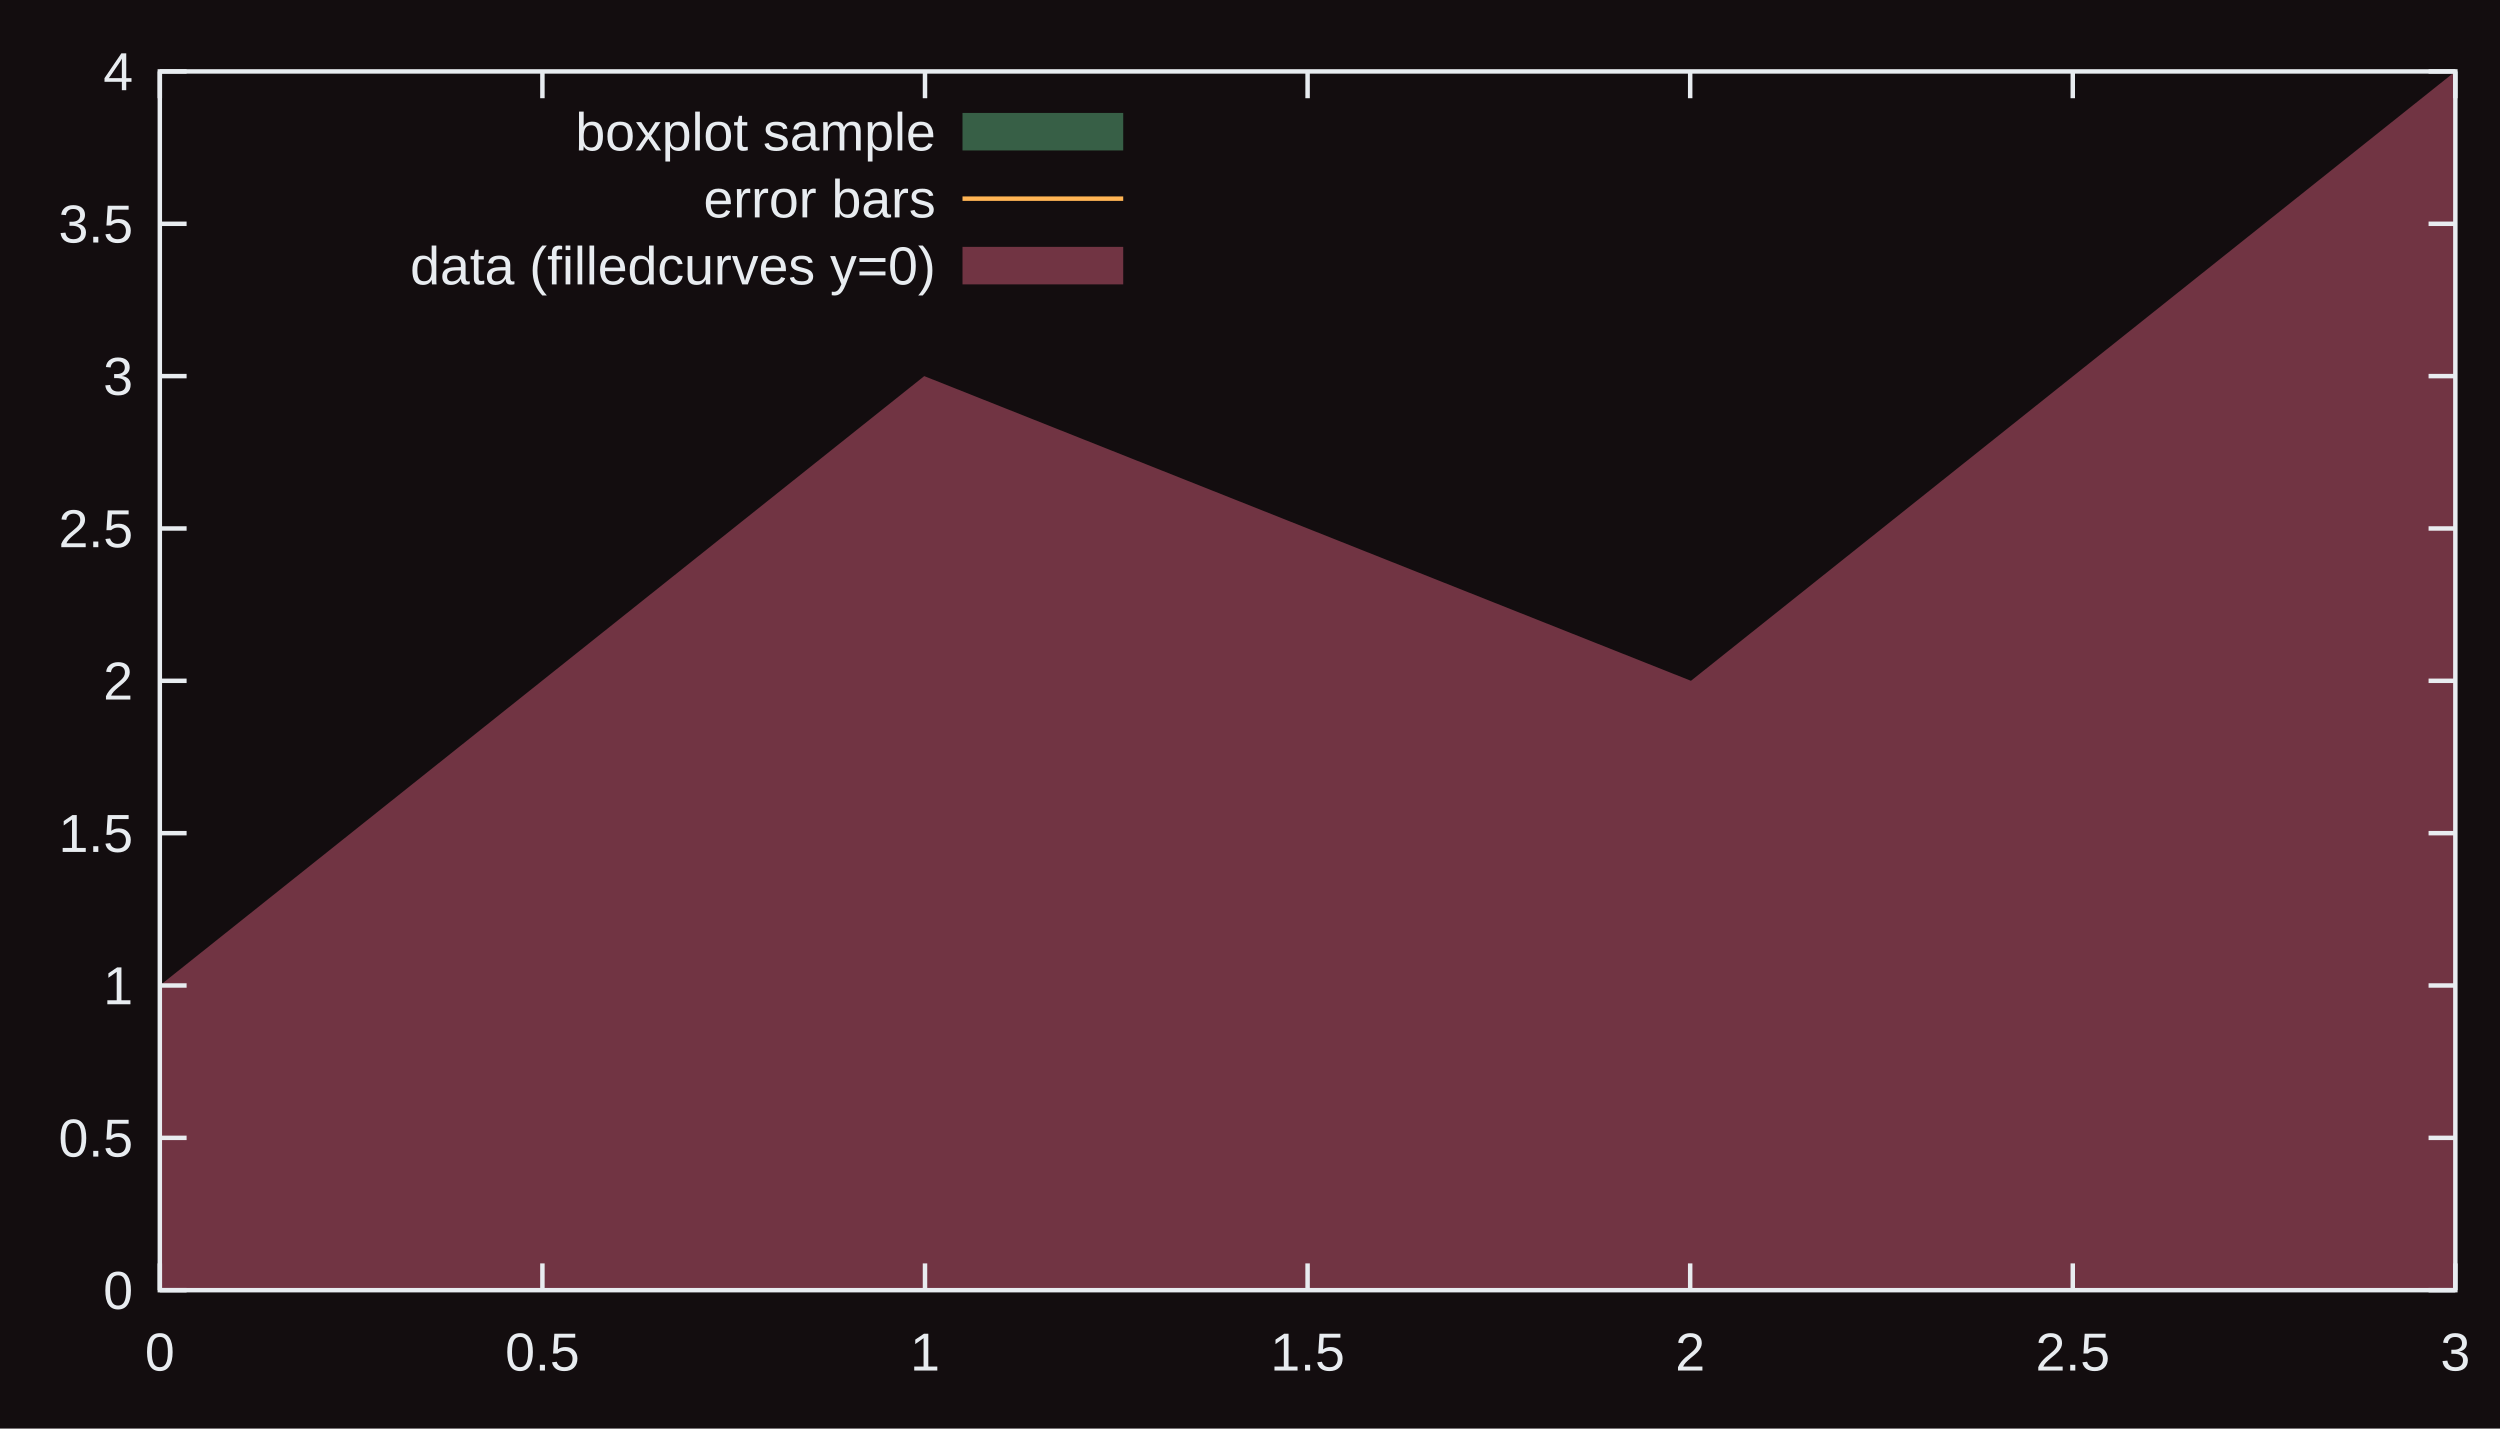
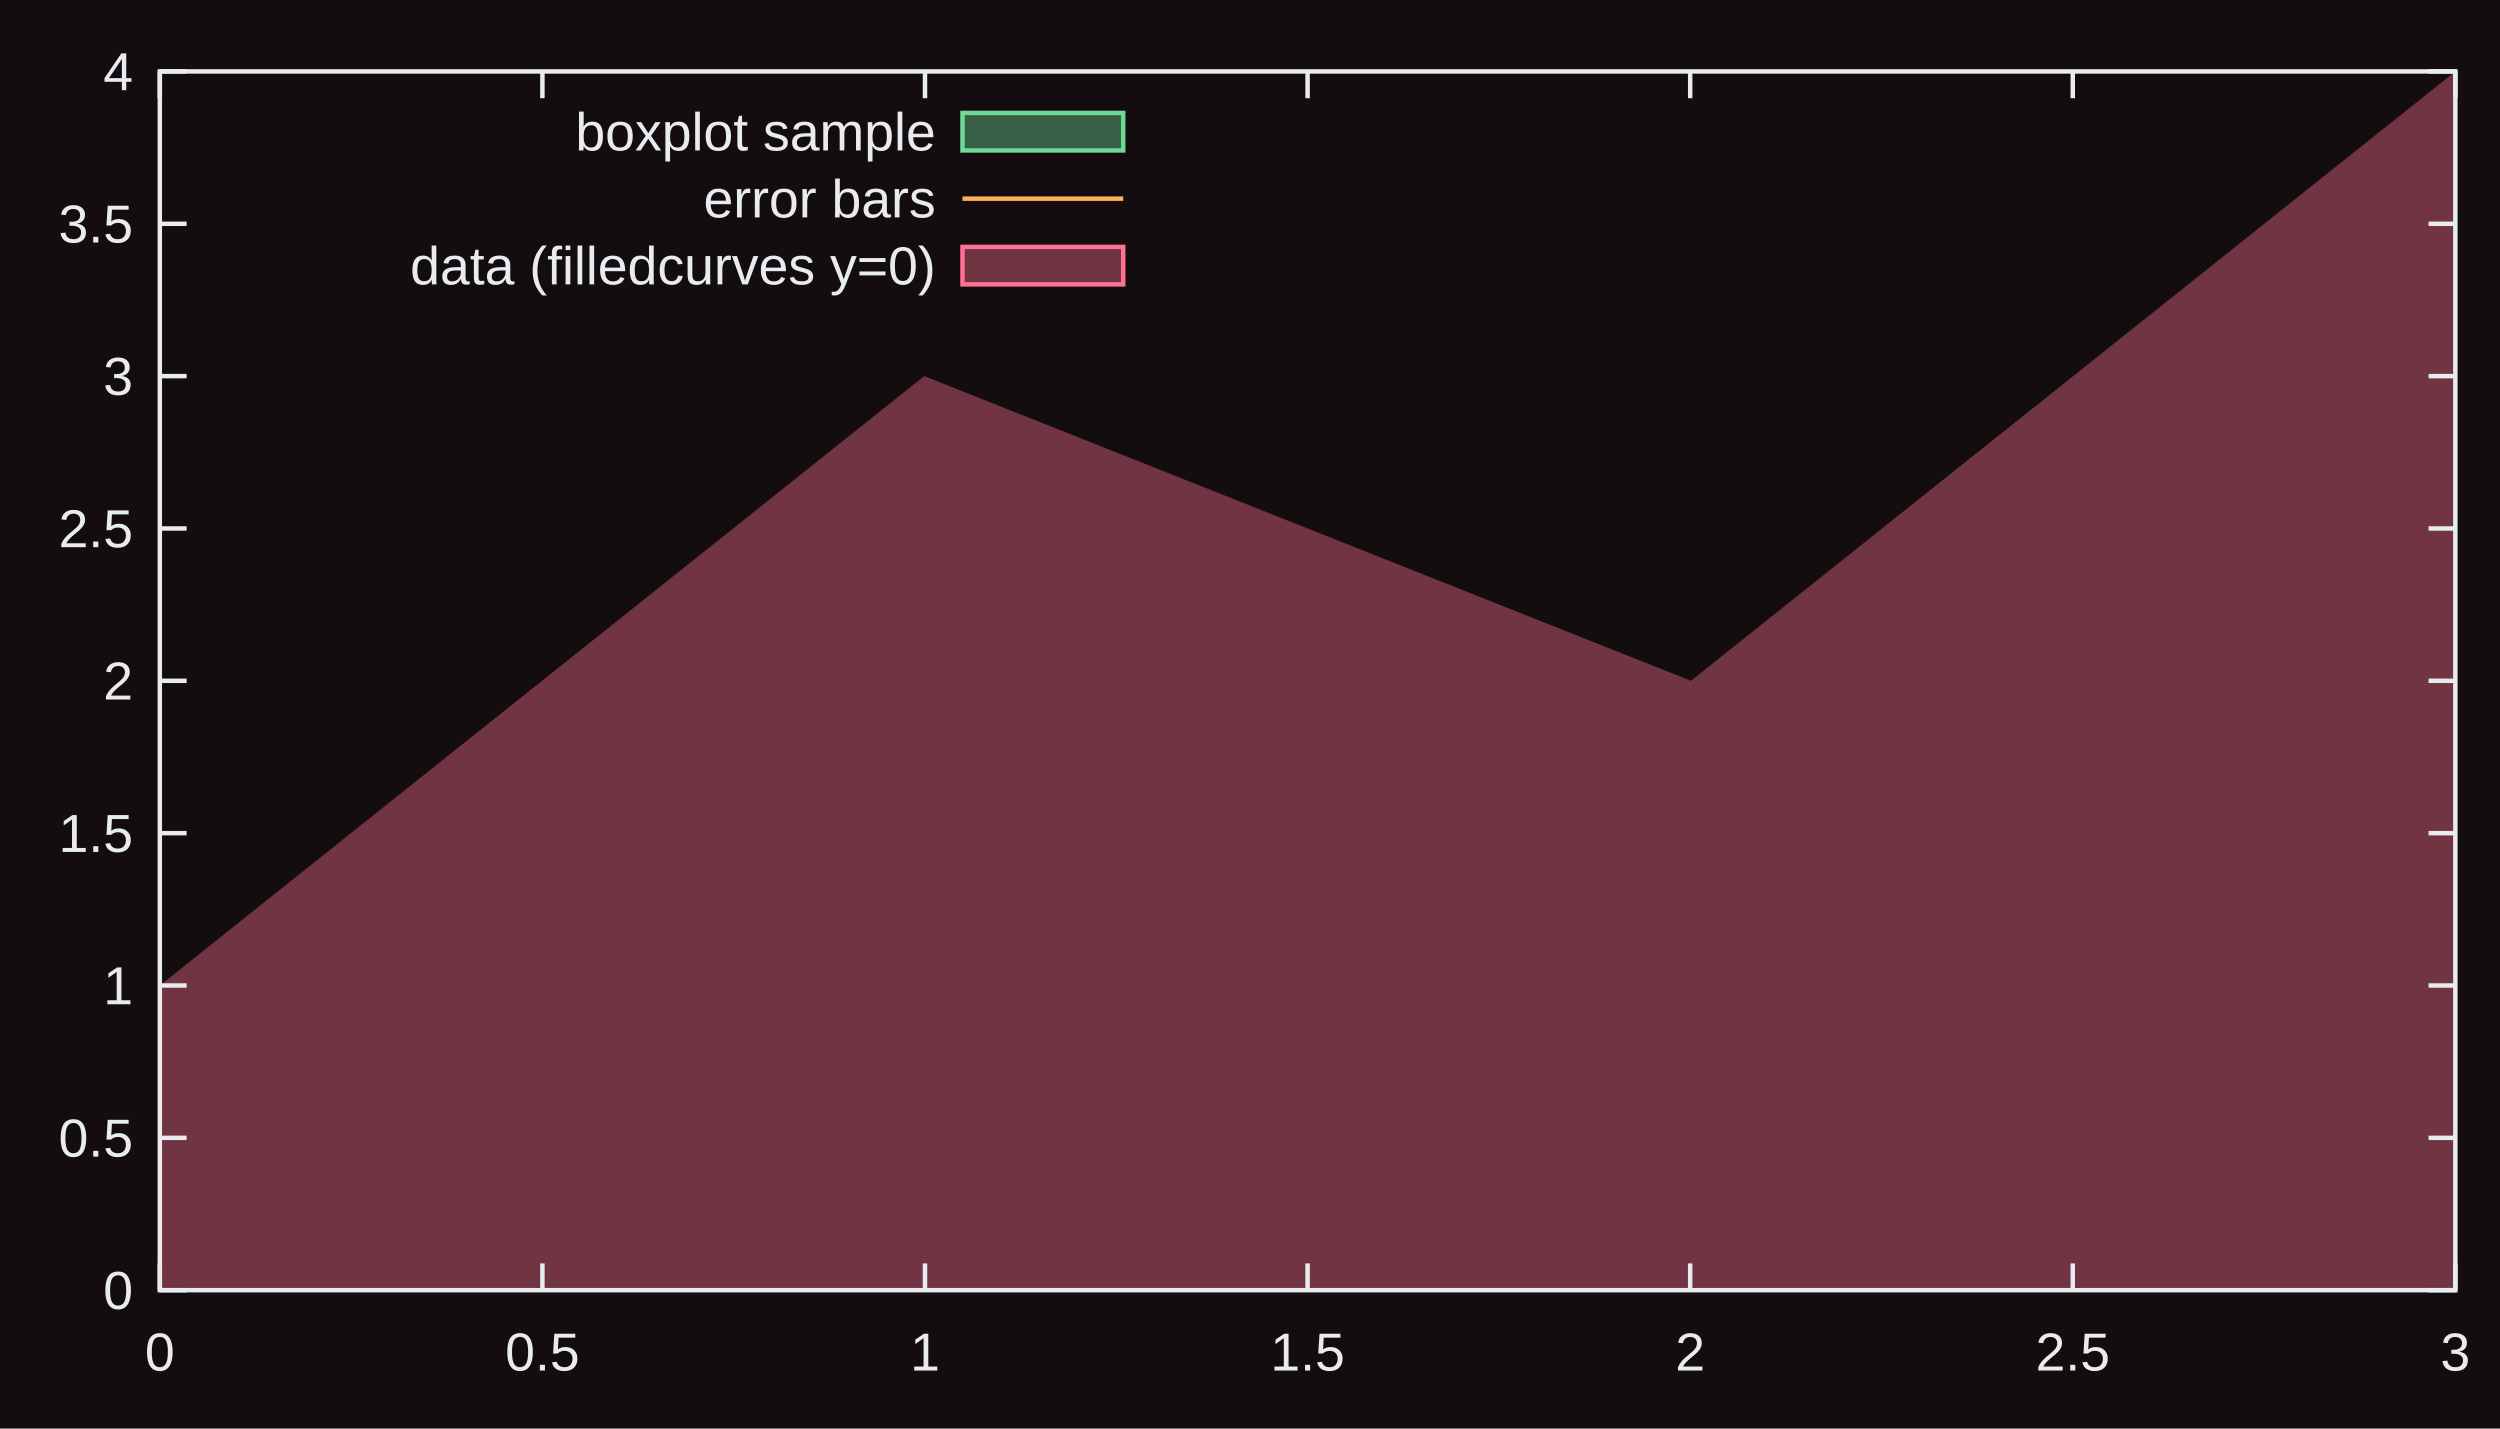
<svg xmlns="http://www.w3.org/2000/svg" width="560" height="320" viewBox="0 0 560 320" font-family="Arial,Helvetica,sans-serif" font-size="12" fill="#e8ecf0" data-theme="night" data-frame="#e8ecf0" data-grid-color="#5c4950">
  <rect x="0" y="0" width="560" height="320" fill="#130d0f" stroke="none" stroke-width="0" />
  <g class="fs-axes" data-area="35.8 550 16 289" data-x="0 3e0" data-y="0 4e0" data-log="0 0" data-grid="0" data-font-size="12" data-xformat="%h" data-yformat="%h">
    <g class="fs-grid" display="none">
      <polyline fill="none" stroke="#5c4950" stroke-width="0.5" stroke-dasharray="2,3" points="35.8,289 35.8,16" />
      <polyline fill="none" stroke="#5c4950" stroke-width="0.5" stroke-dasharray="2,3" points="121.5,289 121.5,16" />
      <polyline fill="none" stroke="#5c4950" stroke-width="0.5" stroke-dasharray="2,3" points="207.2,289 207.2,16" />
      <polyline fill="none" stroke="#5c4950" stroke-width="0.5" stroke-dasharray="2,3" points="292.9,289 292.9,16" />
      <polyline fill="none" stroke="#5c4950" stroke-width="0.5" stroke-dasharray="2,3" points="378.6,289 378.6,16" />
      <polyline fill="none" stroke="#5c4950" stroke-width="0.5" stroke-dasharray="2,3" points="464.3,289 464.3,16" />
      <polyline fill="none" stroke="#5c4950" stroke-width="0.5" stroke-dasharray="2,3" points="550,289 550,16" />
      <polyline fill="none" stroke="#5c4950" stroke-width="0.5" stroke-dasharray="2,3" points="35.8,289 550,289" />
      <polyline fill="none" stroke="#5c4950" stroke-width="0.5" stroke-dasharray="2,3" points="35.8,254.88 550,254.88" />
      <polyline fill="none" stroke="#5c4950" stroke-width="0.5" stroke-dasharray="2,3" points="35.8,220.75 550,220.75" />
      <polyline fill="none" stroke="#5c4950" stroke-width="0.5" stroke-dasharray="2,3" points="35.8,186.63 550,186.63" />
      <polyline fill="none" stroke="#5c4950" stroke-width="0.5" stroke-dasharray="2,3" points="35.8,152.5 550,152.5" />
      <polyline fill="none" stroke="#5c4950" stroke-width="0.5" stroke-dasharray="2,3" points="35.8,118.38 550,118.38" />
      <polyline fill="none" stroke="#5c4950" stroke-width="0.5" stroke-dasharray="2,3" points="35.8,84.25 550,84.25" />
      <polyline fill="none" stroke="#5c4950" stroke-width="0.5" stroke-dasharray="2,3" points="35.8,50.13 550,50.13" />
      <polyline fill="none" stroke="#5c4950" stroke-width="0.5" stroke-dasharray="2,3" points="35.8,16 550,16" />
    </g>
    <svg class="fs-plot" x="35.8" y="16" width="514.2" height="273" viewBox="0 0 1 1" preserveAspectRatio="none" overflow="hidden">
      <g class="fs-series" data-series="1">
</g>
      <g class="fs-series" data-series="2">
</g>
      <g class="fs-series" data-series="3">
        <path fill="#ff7092" fill-opacity="0.4" stroke="none" vector-effect="non-scaling-stroke" d="M0,0.75 0.333,0.25 0.667,0.5 1,0 1,1 0.667,1 0.333,1 0,1Z" />
      </g>
    </svg>
    <rect x="35.8" y="16" width="514.2" height="273" fill="none" stroke="#e8ecf0" stroke-width="1" />
    <g class="fs-xticks">
      <polyline fill="none" stroke="#e8ecf0" stroke-width="1" points="35.8,289 35.8,283" />
      <polyline fill="none" stroke="#e8ecf0" stroke-width="1" points="35.8,16 35.8,22" />
      <text x="35.8" y="307" text-anchor="middle">0</text>
      <polyline fill="none" stroke="#e8ecf0" stroke-width="1" points="121.5,289 121.5,283" />
      <polyline fill="none" stroke="#e8ecf0" stroke-width="1" points="121.5,16 121.5,22" />
      <text x="121.5" y="307" text-anchor="middle">0.5</text>
      <polyline fill="none" stroke="#e8ecf0" stroke-width="1" points="207.2,289 207.2,283" />
      <polyline fill="none" stroke="#e8ecf0" stroke-width="1" points="207.2,16 207.2,22" />
      <text x="207.2" y="307" text-anchor="middle">1</text>
      <polyline fill="none" stroke="#e8ecf0" stroke-width="1" points="292.9,289 292.9,283" />
      <polyline fill="none" stroke="#e8ecf0" stroke-width="1" points="292.9,16 292.9,22" />
      <text x="292.9" y="307" text-anchor="middle">1.5</text>
      <polyline fill="none" stroke="#e8ecf0" stroke-width="1" points="378.6,289 378.6,283" />
      <polyline fill="none" stroke="#e8ecf0" stroke-width="1" points="378.6,16 378.6,22" />
      <text x="378.6" y="307" text-anchor="middle">2</text>
      <polyline fill="none" stroke="#e8ecf0" stroke-width="1" points="464.3,289 464.3,283" />
      <polyline fill="none" stroke="#e8ecf0" stroke-width="1" points="464.3,16 464.3,22" />
      <text x="464.3" y="307" text-anchor="middle">2.5</text>
      <polyline fill="none" stroke="#e8ecf0" stroke-width="1" points="550,289 550,283" />
      <polyline fill="none" stroke="#e8ecf0" stroke-width="1" points="550,16 550,22" />
      <text x="550" y="307" text-anchor="middle">3</text>
    </g>
    <g class="fs-yticks">
      <polyline fill="none" stroke="#e8ecf0" stroke-width="1" points="35.8,289 41.8,289" />
      <polyline fill="none" stroke="#e8ecf0" stroke-width="1" points="550,289 544,289" />
      <text x="29.8" y="293.2" text-anchor="end">0</text>
      <polyline fill="none" stroke="#e8ecf0" stroke-width="1" points="35.8,254.88 41.8,254.88" />
      <polyline fill="none" stroke="#e8ecf0" stroke-width="1" points="550,254.88 544,254.88" />
      <text x="29.8" y="259.08" text-anchor="end">0.5</text>
      <polyline fill="none" stroke="#e8ecf0" stroke-width="1" points="35.8,220.75 41.8,220.75" />
      <polyline fill="none" stroke="#e8ecf0" stroke-width="1" points="550,220.75 544,220.75" />
      <text x="29.8" y="224.95" text-anchor="end">1</text>
      <polyline fill="none" stroke="#e8ecf0" stroke-width="1" points="35.8,186.63 41.8,186.63" />
      <polyline fill="none" stroke="#e8ecf0" stroke-width="1" points="550,186.63 544,186.63" />
      <text x="29.8" y="190.83" text-anchor="end">1.5</text>
      <polyline fill="none" stroke="#e8ecf0" stroke-width="1" points="35.8,152.5 41.8,152.5" />
      <polyline fill="none" stroke="#e8ecf0" stroke-width="1" points="550,152.5 544,152.5" />
      <text x="29.8" y="156.7" text-anchor="end">2</text>
      <polyline fill="none" stroke="#e8ecf0" stroke-width="1" points="35.8,118.38 41.8,118.38" />
      <polyline fill="none" stroke="#e8ecf0" stroke-width="1" points="550,118.38 544,118.38" />
      <text x="29.8" y="122.58" text-anchor="end">2.5</text>
      <polyline fill="none" stroke="#e8ecf0" stroke-width="1" points="35.8,84.25 41.8,84.25" />
      <polyline fill="none" stroke="#e8ecf0" stroke-width="1" points="550,84.25 544,84.25" />
      <text x="29.8" y="88.45" text-anchor="end">3</text>
      <polyline fill="none" stroke="#e8ecf0" stroke-width="1" points="35.8,50.13 41.8,50.13" />
      <polyline fill="none" stroke="#e8ecf0" stroke-width="1" points="550,50.13 544,50.13" />
      <text x="29.8" y="54.33" text-anchor="end">3.5</text>
      <polyline fill="none" stroke="#e8ecf0" stroke-width="1" points="35.8,16 41.8,16" />
      <polyline fill="none" stroke="#e8ecf0" stroke-width="1" points="550,16 544,16" />
      <text x="29.8" y="20.2" text-anchor="end">4</text>
    </g>
    <g class="fs-key-entry" data-series="1">
-       <path fill="#6fd99a" fill-opacity="0.4" stroke="none" d="M215.6,33.7 251.6,33.7 251.6,25.3 215.6,25.3Z" />
+       <path fill="#6fd99a" fill-opacity="0.4" stroke="#6fd99a" stroke-width="1" stroke-linejoin="miter" d="M215.6,33.7 251.6,33.7 251.6,25.3 215.6,25.3Z" />
      <text x="209.6" y="33.7" text-anchor="end">boxplot sample</text>
    </g>
    <g class="fs-key-entry" data-series="2">
      <polyline fill="none" stroke="#ffb454" stroke-width="1" points="215.6,44.5 251.6,44.5" />
      <text x="209.6" y="48.7" text-anchor="end">error bars</text>
    </g>
    <g class="fs-key-entry" data-series="3">
-       <path fill="#ff7092" fill-opacity="0.4" stroke="none" d="M215.6,63.7 251.6,63.7 251.6,55.3 215.6,55.3Z" />
+       <path fill="#ff7092" fill-opacity="0.4" stroke="#ff7092" stroke-width="1" stroke-linejoin="miter" d="M215.6,63.7 251.6,63.7 251.6,55.3 215.6,55.3Z" />
      <text x="209.6" y="63.7" text-anchor="end">data (filledcurves y=0)</text>
    </g>
  </g>
</svg>
